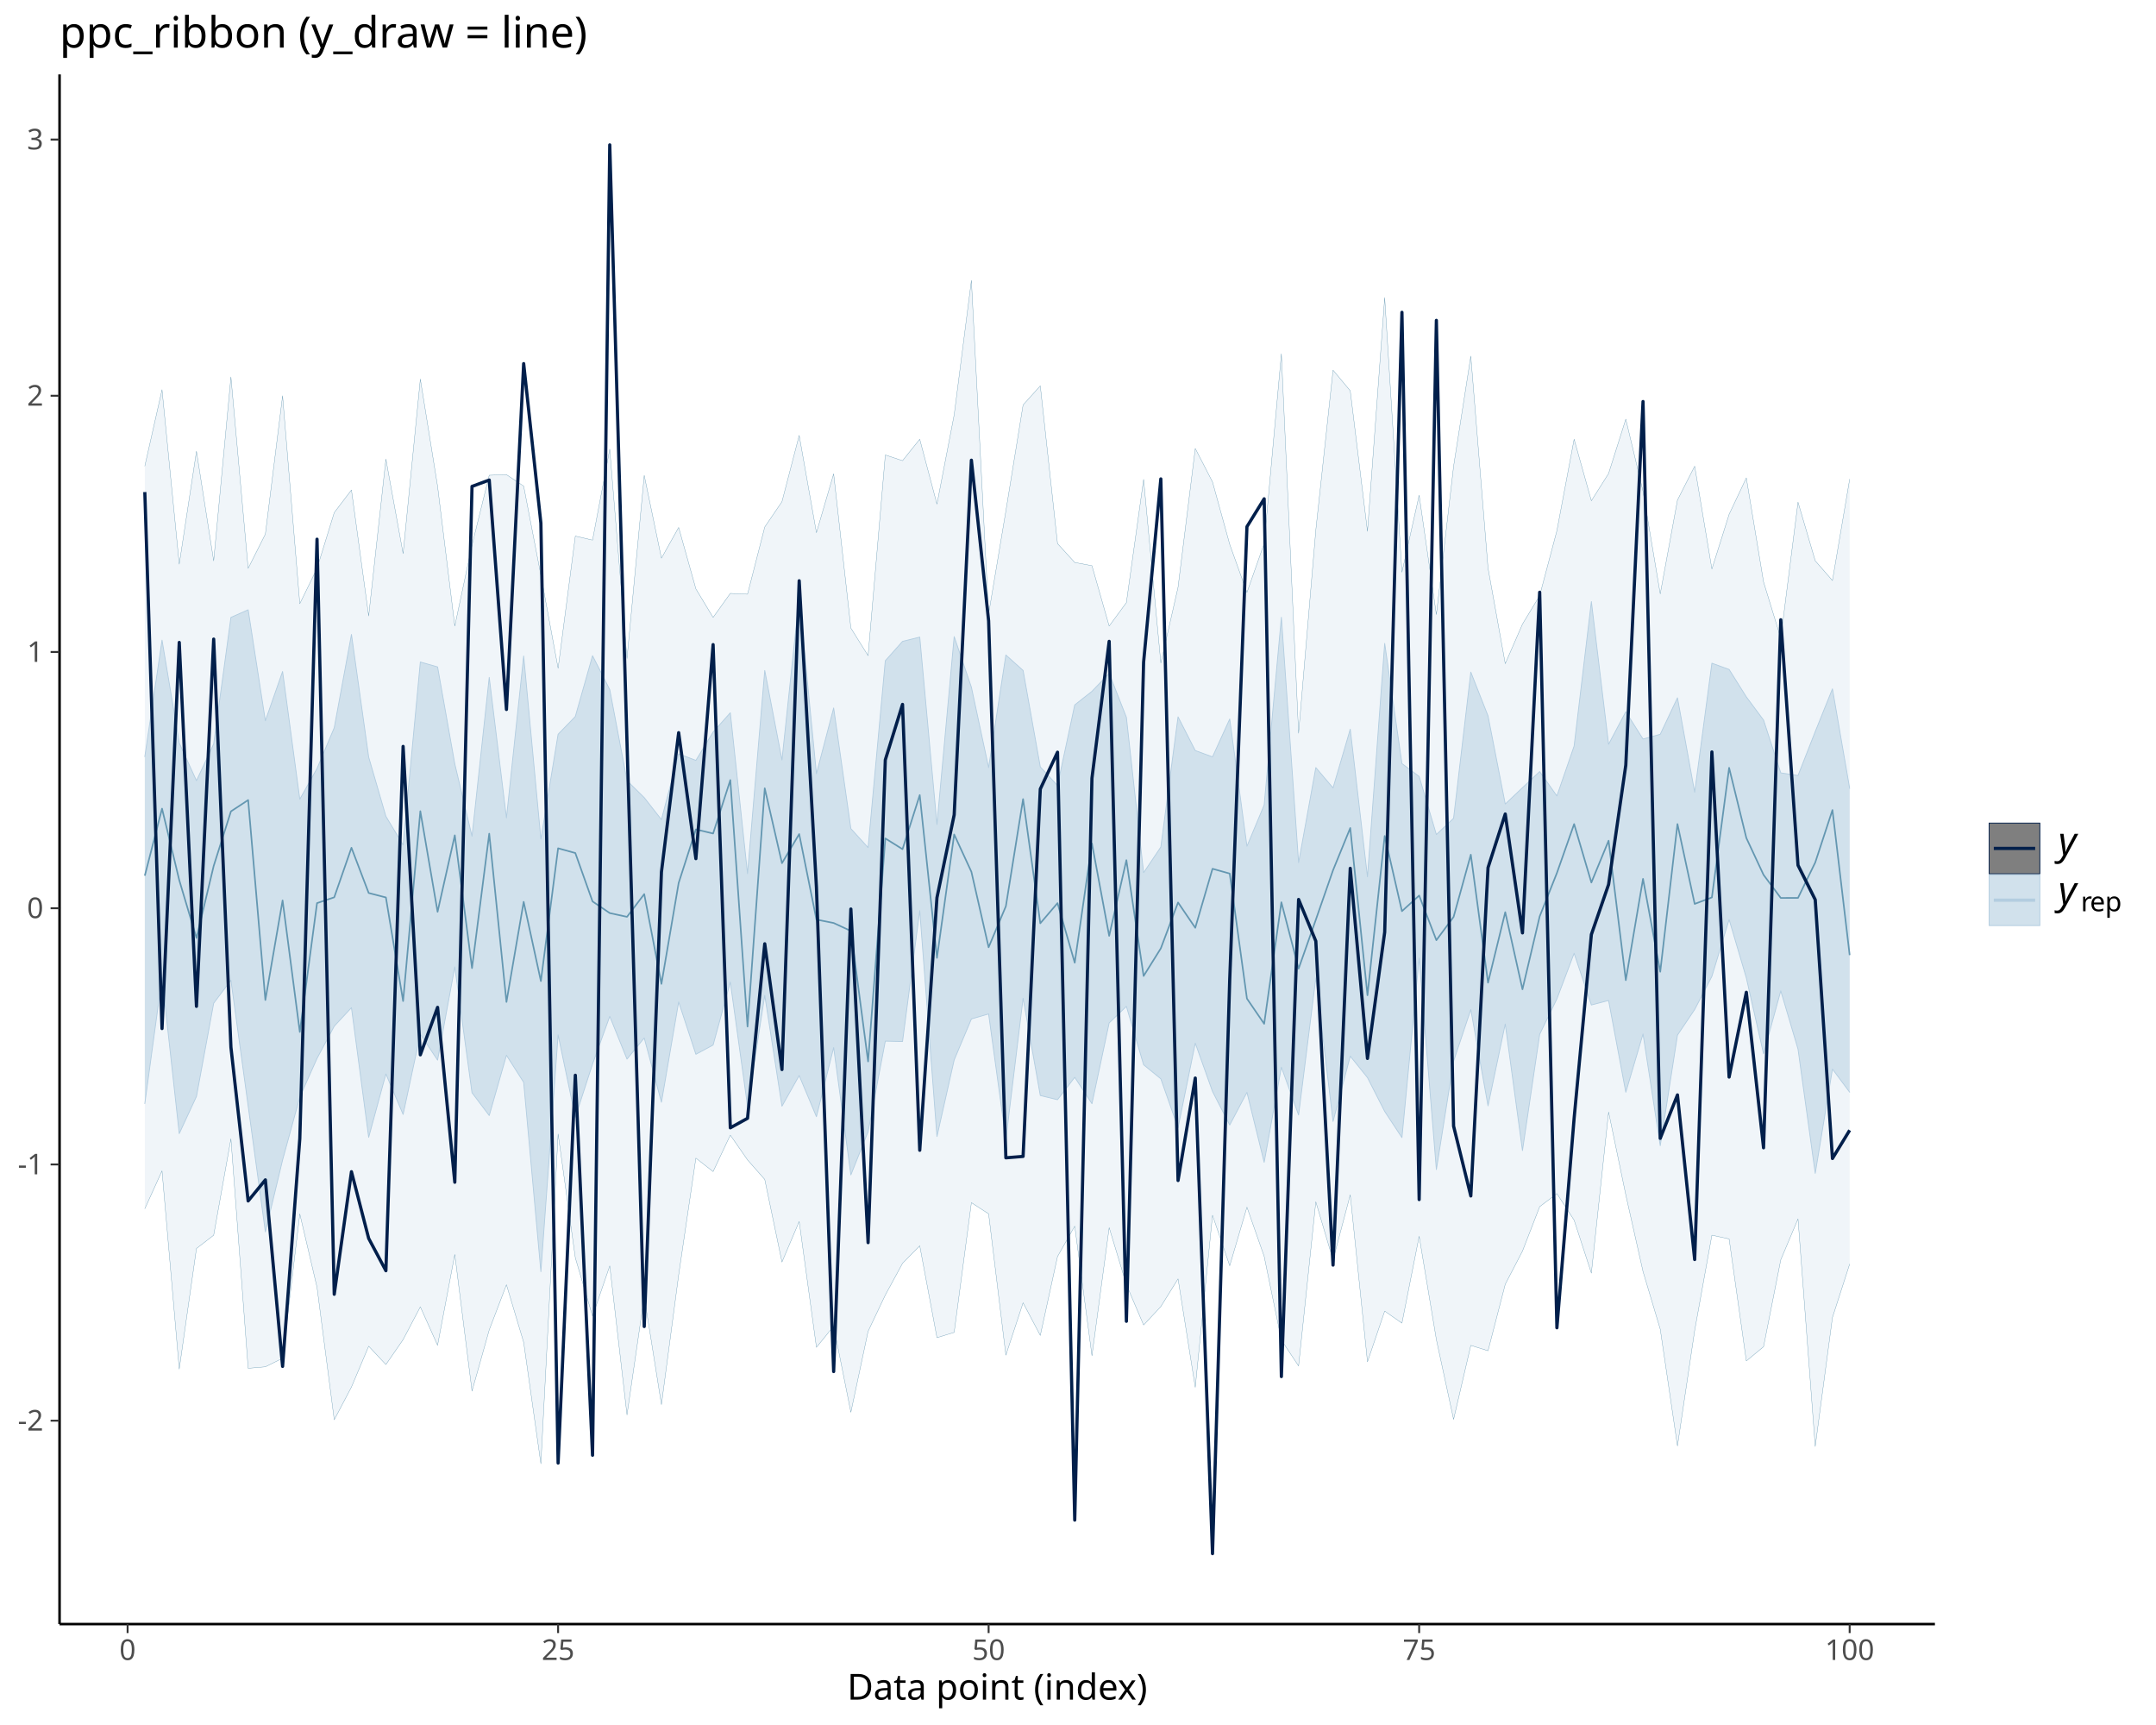
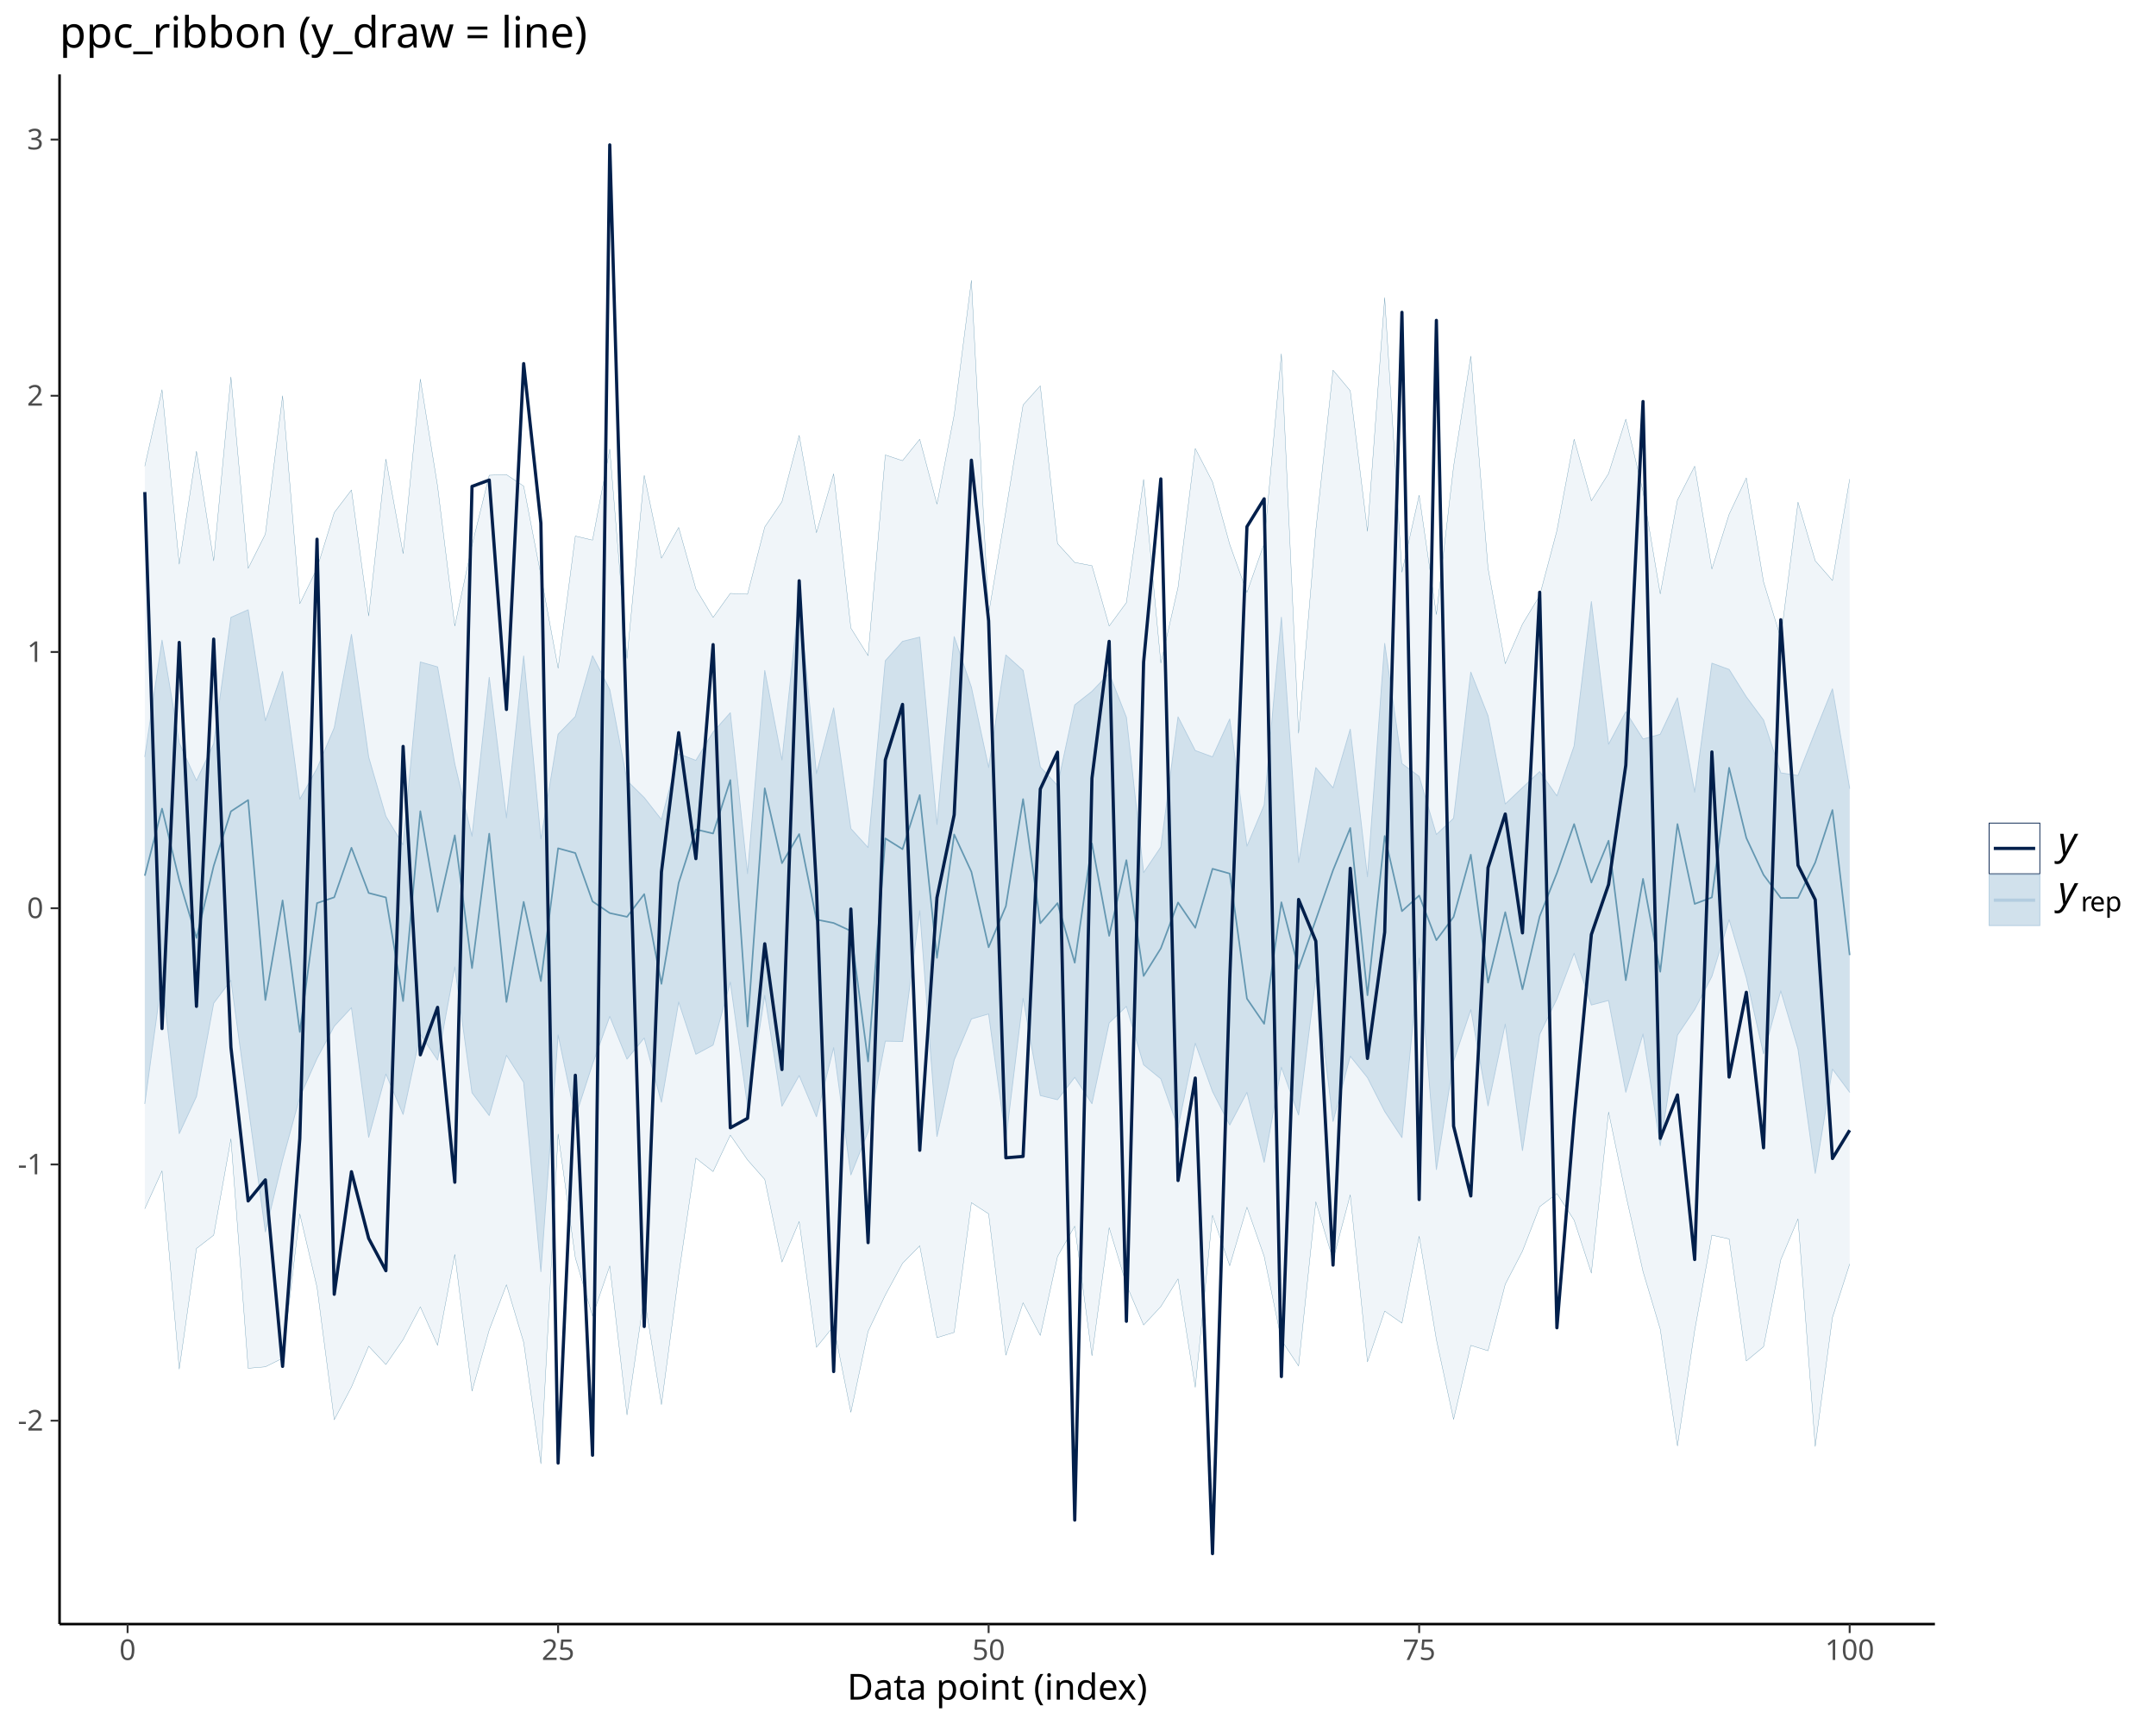
<svg xmlns="http://www.w3.org/2000/svg" class="svglite" data-engine-version="2.0" width="720.00pt" height="576.00pt" viewBox="0 0 720.00 576.00">
  <defs>
    <style type="text/css">
    .svglite line, .svglite polyline, .svglite polygon, .svglite path, .svglite rect, .svglite circle {
      fill: none;
      stroke: #000000;
      stroke-linecap: round;
      stroke-linejoin: round;
      stroke-miterlimit: 10.00;
    }
  </style>
  </defs>
  <rect width="100%" height="100%" style="stroke: none; fill: #FFFFFF;" />
  <defs>
    <clipPath id="cpMC4wMHw3MjAuMDB8MC4wMHw1NzYuMDA=">
      <rect x="0.00" y="0.00" width="720.00" height="576.00" />
    </clipPath>
  </defs>
  <g clip-path="url(#cpMC4wMHw3MjAuMDB8MC4wMHw1NzYuMDA=)">
</g>
  <defs>
    <clipPath id="cpMTkuODl8NjQ2LjE3fDI0Ljg1fDU0Mi4zMA==">
      <rect x="19.89" y="24.85" width="626.27" height="517.45" />
    </clipPath>
  </defs>
  <g clip-path="url(#cpMTkuODl8NjQ2LjE3fDI0Ljg1fDU0Mi4zMA==)">
    <polygon points="48.36,155.63 54.11,130.12 59.86,188.39 65.61,150.68 71.36,187.27 77.12,125.86 82.87,189.79 88.62,178.34 94.37,132.15 100.12,201.59 105.87,189.80 111.62,171.16 117.37,163.60 123.12,205.68 128.87,153.29 134.62,184.86 140.37,126.57 146.13,162.36 151.88,209.04 157.63,182.03 163.38,158.69 169.13,158.49 174.88,162.31 180.63,192.08 186.38,223.15 192.13,179.00 197.88,180.35 203.63,149.99 209.39,219.89 215.14,158.71 220.89,186.39 226.64,176.11 232.39,196.63 238.14,206.17 243.89,198.14 249.64,198.41 255.39,175.97 261.14,167.51 266.89,145.37 272.65,177.87 278.40,158.21 284.15,209.73 289.90,218.94 295.65,151.91 301.40,153.83 307.15,146.66 312.90,168.34 318.65,138.51 324.40,93.61 330.15,205.02 335.91,170.63 341.66,135.21 347.41,128.83 353.16,181.51 358.91,187.81 364.66,188.89 370.41,209.05 376.16,201.22 381.91,160.07 387.66,221.41 393.41,196.08 399.16,149.74 404.92,160.92 410.67,181.77 416.42,197.83 422.17,181.46 427.92,118.12 433.67,244.84 439.42,176.99 445.17,123.60 450.92,130.48 456.67,177.42 462.42,99.36 468.18,191.08 473.93,165.35 479.68,205.21 485.43,155.69 491.18,118.90 496.93,189.70 502.68,221.61 508.43,208.40 514.18,198.89 519.93,177.20 525.68,146.66 531.44,167.22 537.19,158.11 542.94,139.95 548.69,164.05 554.44,198.31 560.19,166.99 565.94,155.66 571.69,190.01 577.44,171.74 583.19,159.57 588.94,194.30 594.69,213.08 600.45,167.67 606.20,187.25 611.95,193.85 617.70,160.00 617.70,422.09 611.95,439.93 606.20,483.01 600.45,406.99 594.69,420.67 588.94,449.69 583.19,454.45 577.44,413.70 571.69,412.43 565.94,444.27 560.19,482.83 554.44,443.84 548.69,424.58 542.94,399.00 537.19,371.34 531.44,425.12 525.68,407.43 519.93,398.56 514.18,402.92 508.43,417.77 502.68,428.84 496.93,451.05 491.18,449.23 485.43,473.96 479.68,447.32 473.93,412.80 468.18,441.82 462.42,437.79 456.67,454.75 450.92,398.97 445.17,420.74 439.42,401.29 433.67,456.12 427.92,447.46 422.17,419.52 416.42,403.09 410.67,422.66 404.92,405.79 399.16,463.27 393.41,427.02 387.66,436.28 381.91,442.45 376.16,428.94 370.41,409.92 364.66,452.71 358.91,409.42 353.16,419.57 347.41,445.93 341.66,435.01 335.91,452.52 330.15,405.32 324.40,401.58 318.65,444.90 312.90,446.67 307.15,415.99 301.40,421.84 295.65,432.43 289.90,444.55 284.15,471.59 278.40,442.82 272.65,449.90 266.89,407.87 261.14,421.43 255.39,393.83 249.64,387.31 243.89,379.02 238.14,391.21 232.39,386.71 226.64,425.73 220.89,469.03 215.14,432.95 209.39,472.46 203.63,422.69 197.88,439.51 192.13,420.01 186.38,378.66 180.63,488.79 174.88,448.22 169.13,428.99 163.38,444.08 157.63,464.51 151.88,418.87 146.13,449.22 140.37,436.37 134.62,447.32 128.87,455.65 123.12,449.51 117.37,463.15 111.62,474.09 105.87,429.85 100.12,405.34 94.37,453.55 88.62,456.40 82.87,456.90 77.12,380.26 71.36,412.45 65.61,416.89 59.86,457.17 54.11,390.96 48.36,403.62 " style="stroke-width: 0.00; stroke: none; fill: #D1E1EC; fill-opacity: 0.33;" />
    <polyline points="48.36,155.63 54.11,130.12 59.86,188.39 65.61,150.68 71.36,187.27 77.12,125.86 82.87,189.79 88.62,178.34 94.37,132.15 100.12,201.59 105.87,189.80 111.62,171.16 117.37,163.60 123.12,205.68 128.87,153.29 134.62,184.86 140.37,126.57 146.13,162.36 151.88,209.04 157.63,182.03 163.38,158.69 169.13,158.49 174.88,162.31 180.63,192.08 186.38,223.15 192.13,179.00 197.88,180.35 203.63,149.99 209.39,219.89 215.14,158.71 220.89,186.39 226.64,176.11 232.39,196.63 238.14,206.17 243.89,198.14 249.64,198.41 255.39,175.97 261.14,167.51 266.89,145.37 272.65,177.87 278.40,158.21 284.15,209.73 289.90,218.94 295.65,151.91 301.40,153.83 307.15,146.66 312.90,168.34 318.65,138.51 324.40,93.61 330.15,205.02 335.91,170.63 341.66,135.21 347.41,128.83 353.16,181.51 358.91,187.81 364.66,188.89 370.41,209.05 376.16,201.22 381.91,160.07 387.66,221.41 393.41,196.08 399.16,149.74 404.92,160.92 410.67,181.77 416.42,197.83 422.17,181.46 427.92,118.12 433.67,244.84 439.42,176.99 445.17,123.60 450.92,130.48 456.67,177.42 462.42,99.36 468.18,191.08 473.93,165.35 479.68,205.21 485.43,155.69 491.18,118.90 496.93,189.70 502.68,221.61 508.43,208.40 514.18,198.89 519.93,177.20 525.68,146.66 531.44,167.22 537.19,158.11 542.94,139.95 548.69,164.05 554.44,198.31 560.19,166.99 565.94,155.66 571.69,190.01 577.44,171.74 583.19,159.57 588.94,194.30 594.69,213.08 600.45,167.67 606.20,187.25 611.95,193.85 617.70,160.00 " style="stroke-width: 0.11; stroke: none;" />
    <polyline points="617.70,422.09 611.95,439.93 606.20,483.01 600.45,406.99 594.69,420.67 588.94,449.69 583.19,454.45 577.44,413.70 571.69,412.43 565.94,444.27 560.19,482.83 554.44,443.84 548.69,424.58 542.94,399.00 537.19,371.34 531.44,425.12 525.68,407.43 519.93,398.56 514.18,402.92 508.43,417.77 502.68,428.84 496.93,451.05 491.18,449.23 485.43,473.96 479.68,447.32 473.93,412.80 468.18,441.82 462.42,437.79 456.67,454.75 450.92,398.97 445.17,420.74 439.42,401.29 433.67,456.12 427.92,447.46 422.17,419.52 416.42,403.09 410.67,422.66 404.92,405.79 399.16,463.27 393.41,427.02 387.66,436.28 381.91,442.45 376.16,428.94 370.41,409.92 364.66,452.71 358.91,409.42 353.16,419.57 347.41,445.93 341.66,435.01 335.91,452.52 330.15,405.32 324.40,401.58 318.65,444.90 312.90,446.67 307.15,415.99 301.40,421.84 295.65,432.43 289.90,444.55 284.15,471.59 278.40,442.82 272.65,449.90 266.89,407.87 261.14,421.43 255.39,393.83 249.64,387.31 243.89,379.02 238.14,391.21 232.39,386.71 226.64,425.73 220.89,469.03 215.14,432.95 209.39,472.46 203.63,422.69 197.88,439.51 192.13,420.01 186.38,378.66 180.63,488.79 174.88,448.22 169.13,428.99 163.38,444.08 157.63,464.51 151.88,418.87 146.13,449.22 140.37,436.37 134.62,447.32 128.87,455.65 123.12,449.51 117.37,463.15 111.62,474.09 105.87,429.85 100.12,405.34 94.37,453.55 88.62,456.40 82.87,456.90 77.12,380.26 71.36,412.45 65.61,416.89 59.86,457.17 54.11,390.96 48.36,403.62 " style="stroke-width: 0.11; stroke: none;" />
    <polygon points="48.36,155.63 54.11,130.12 59.86,188.39 65.61,150.68 71.36,187.27 77.12,125.86 82.87,189.79 88.62,178.34 94.37,132.15 100.12,201.59 105.87,189.80 111.62,171.16 117.37,163.60 123.12,205.68 128.87,153.29 134.62,184.86 140.37,126.57 146.13,162.36 151.88,209.04 157.63,182.03 163.38,158.69 169.13,158.49 174.88,162.31 180.63,192.08 186.38,223.15 192.13,179.00 197.88,180.35 203.63,149.99 209.39,219.89 215.14,158.71 220.89,186.39 226.64,176.11 232.39,196.63 238.14,206.17 243.89,198.14 249.64,198.41 255.39,175.97 261.14,167.51 266.89,145.37 272.65,177.87 278.40,158.21 284.15,209.73 289.90,218.94 295.65,151.91 301.40,153.83 307.15,146.66 312.90,168.34 318.65,138.51 324.40,93.61 330.15,205.02 335.91,170.63 341.66,135.21 347.41,128.83 353.16,181.51 358.91,187.81 364.66,188.89 370.41,209.05 376.16,201.22 381.91,160.07 387.66,221.41 393.41,196.08 399.16,149.74 404.92,160.92 410.67,181.77 416.42,197.83 422.17,181.46 427.92,118.12 433.67,244.84 439.42,176.99 445.17,123.60 450.92,130.48 456.67,177.42 462.42,99.36 468.18,191.08 473.93,165.35 479.68,205.21 485.43,155.69 491.18,118.90 496.93,189.70 502.68,221.61 508.43,208.40 514.18,198.89 519.93,177.20 525.68,146.66 531.44,167.22 537.19,158.11 542.94,139.95 548.69,164.05 554.44,198.31 560.19,166.99 565.94,155.66 571.69,190.01 577.44,171.74 583.19,159.57 588.94,194.30 594.69,213.08 600.45,167.67 606.20,187.25 611.95,193.85 617.70,160.00 617.70,422.09 611.95,439.93 606.20,483.01 600.45,406.99 594.69,420.67 588.94,449.69 583.19,454.45 577.44,413.70 571.69,412.43 565.94,444.27 560.19,482.83 554.44,443.84 548.69,424.58 542.94,399.00 537.19,371.34 531.44,425.12 525.68,407.43 519.93,398.56 514.18,402.92 508.43,417.77 502.68,428.84 496.93,451.05 491.18,449.23 485.43,473.96 479.68,447.32 473.93,412.80 468.18,441.82 462.42,437.79 456.67,454.75 450.92,398.97 445.17,420.74 439.42,401.29 433.67,456.12 427.92,447.46 422.17,419.52 416.42,403.09 410.67,422.66 404.92,405.79 399.16,463.27 393.41,427.02 387.66,436.28 381.91,442.45 376.16,428.94 370.41,409.92 364.66,452.71 358.91,409.42 353.16,419.57 347.41,445.93 341.66,435.01 335.91,452.52 330.15,405.32 324.40,401.58 318.65,444.90 312.90,446.67 307.15,415.99 301.40,421.84 295.65,432.43 289.90,444.55 284.15,471.59 278.40,442.82 272.65,449.90 266.89,407.87 261.14,421.43 255.39,393.83 249.64,387.31 243.89,379.02 238.14,391.21 232.39,386.71 226.64,425.73 220.89,469.03 215.14,432.95 209.39,472.46 203.63,422.69 197.88,439.51 192.13,420.01 186.38,378.66 180.63,488.79 174.88,448.22 169.13,428.99 163.38,444.08 157.63,464.51 151.88,418.87 146.13,449.22 140.37,436.37 134.62,447.32 128.87,455.65 123.12,449.51 117.37,463.15 111.62,474.09 105.87,429.85 100.12,405.34 94.37,453.55 88.62,456.40 82.87,456.90 77.12,380.26 71.36,412.45 65.61,416.89 59.86,457.17 54.11,390.96 48.36,403.62 " style="stroke-width: 0.00; stroke: none; fill: none;" />
    <polyline points="48.36,155.63 54.11,130.12 59.86,188.39 65.61,150.68 71.36,187.27 77.12,125.86 82.87,189.79 88.62,178.34 94.37,132.15 100.12,201.59 105.87,189.80 111.62,171.16 117.37,163.60 123.12,205.68 128.87,153.29 134.62,184.86 140.37,126.57 146.13,162.36 151.88,209.04 157.63,182.03 163.38,158.69 169.13,158.49 174.88,162.31 180.63,192.08 186.38,223.15 192.13,179.00 197.88,180.35 203.63,149.99 209.39,219.89 215.14,158.71 220.89,186.39 226.64,176.11 232.39,196.63 238.14,206.17 243.89,198.14 249.64,198.41 255.39,175.97 261.14,167.51 266.89,145.37 272.65,177.87 278.40,158.21 284.15,209.73 289.90,218.94 295.65,151.91 301.40,153.83 307.15,146.66 312.90,168.34 318.65,138.51 324.40,93.61 330.15,205.02 335.91,170.63 341.66,135.21 347.41,128.83 353.16,181.51 358.91,187.81 364.66,188.89 370.41,209.05 376.16,201.22 381.91,160.07 387.66,221.41 393.41,196.08 399.16,149.74 404.92,160.92 410.67,181.77 416.42,197.83 422.17,181.46 427.92,118.12 433.67,244.84 439.42,176.99 445.17,123.60 450.92,130.48 456.67,177.42 462.42,99.36 468.18,191.08 473.93,165.35 479.68,205.21 485.43,155.69 491.18,118.90 496.93,189.70 502.68,221.61 508.43,208.40 514.18,198.89 519.93,177.20 525.68,146.66 531.44,167.22 537.19,158.11 542.94,139.95 548.69,164.05 554.44,198.31 560.19,166.99 565.94,155.66 571.69,190.01 577.44,171.74 583.19,159.57 588.94,194.30 594.69,213.08 600.45,167.67 606.20,187.25 611.95,193.85 617.70,160.00 " style="stroke-width: 0.11; stroke: #6497B1;" />
    <polyline points="617.70,422.09 611.95,439.93 606.20,483.01 600.45,406.99 594.69,420.67 588.94,449.69 583.19,454.45 577.44,413.70 571.69,412.43 565.94,444.27 560.19,482.83 554.44,443.84 548.69,424.58 542.94,399.00 537.19,371.34 531.44,425.12 525.68,407.43 519.93,398.56 514.18,402.92 508.43,417.77 502.68,428.84 496.93,451.05 491.18,449.23 485.43,473.96 479.68,447.32 473.93,412.80 468.18,441.82 462.42,437.79 456.67,454.75 450.92,398.97 445.17,420.74 439.42,401.29 433.67,456.12 427.92,447.46 422.17,419.52 416.42,403.09 410.67,422.66 404.92,405.79 399.16,463.27 393.41,427.02 387.66,436.28 381.91,442.45 376.16,428.94 370.41,409.92 364.66,452.71 358.91,409.42 353.16,419.57 347.41,445.93 341.66,435.01 335.91,452.52 330.15,405.32 324.40,401.58 318.65,444.90 312.90,446.67 307.15,415.99 301.40,421.84 295.65,432.43 289.90,444.55 284.15,471.59 278.40,442.82 272.65,449.90 266.89,407.87 261.14,421.43 255.39,393.83 249.64,387.31 243.89,379.02 238.14,391.21 232.39,386.71 226.64,425.73 220.89,469.03 215.14,432.95 209.39,472.46 203.63,422.69 197.88,439.51 192.13,420.01 186.38,378.66 180.63,488.79 174.88,448.22 169.13,428.99 163.38,444.08 157.63,464.51 151.88,418.87 146.13,449.22 140.37,436.37 134.62,447.32 128.87,455.65 123.12,449.51 117.37,463.15 111.62,474.09 105.87,429.85 100.12,405.34 94.37,453.55 88.62,456.40 82.87,456.90 77.12,380.26 71.36,412.45 65.61,416.89 59.86,457.17 54.11,390.96 48.36,403.62 " style="stroke-width: 0.11; stroke: #6497B1;" />
    <polygon points="48.36,252.66 54.11,213.75 59.86,248.09 65.61,260.68 71.36,248.40 77.12,206.15 82.87,203.62 88.62,240.68 94.37,224.22 100.12,266.88 105.87,256.61 111.62,243.01 117.37,211.85 123.12,252.81 128.87,272.59 134.62,282.14 140.37,221.05 146.13,222.69 151.88,255.10 157.63,279.25 163.38,226.18 169.13,273.11 174.88,219.04 180.63,280.19 186.38,245.18 192.13,239.25 197.88,218.96 203.63,230.27 209.39,260.66 215.14,266.33 220.89,273.68 226.64,251.71 232.39,253.91 238.14,244.45 243.89,238.00 249.64,291.75 255.39,223.88 261.14,253.78 266.89,199.59 272.65,258.36 278.40,236.39 284.15,276.70 289.90,283.01 295.65,220.63 301.40,214.17 307.15,212.74 312.90,275.32 318.65,212.57 324.40,229.48 330.15,256.30 335.91,218.71 341.66,223.87 347.41,256.09 353.16,262.31 358.91,235.38 364.66,230.85 370.41,224.84 376.16,239.53 381.91,291.40 387.66,282.83 393.41,239.37 399.16,250.62 404.92,252.73 410.67,240.08 416.42,282.57 422.17,268.80 427.92,206.10 433.67,288.05 439.42,256.31 445.17,263.09 450.92,243.49 456.67,292.79 462.42,214.84 468.18,254.97 473.93,259.27 479.68,278.67 485.43,273.23 491.18,224.43 496.93,239.06 502.68,268.48 508.43,263.02 514.18,257.64 519.93,265.78 525.68,249.12 531.44,200.87 537.19,248.52 542.94,237.66 548.69,246.77 554.44,245.19 560.19,233.01 565.94,264.55 571.69,221.45 577.44,223.54 583.19,232.70 588.94,240.44 594.69,258.07 600.45,258.96 606.20,244.30 611.95,230.01 617.70,263.27 617.70,364.70 611.95,356.98 606.20,391.81 600.45,350.30 594.69,330.85 588.94,351.89 583.19,326.53 577.44,307.05 571.69,326.03 565.94,337.09 560.19,345.64 554.44,382.56 548.69,345.24 542.94,364.72 537.19,334.07 531.44,335.58 525.68,318.32 519.93,333.54 514.18,345.36 508.43,384.19 502.68,341.92 496.93,369.26 491.18,337.11 485.43,354.35 479.68,390.54 473.93,319.92 468.18,379.86 462.42,371.12 456.67,359.82 450.92,352.67 445.17,374.47 439.42,326.54 433.67,372.31 427.92,356.34 422.17,388.12 416.42,364.75 410.67,375.66 404.92,364.46 399.16,348.31 393.41,376.57 387.66,360.23 381.91,355.54 376.16,336.05 370.41,341.55 364.66,368.54 358.91,359.73 353.16,367.21 347.41,365.80 341.66,333.33 335.91,380.50 330.15,338.57 324.40,340.24 318.65,353.92 312.90,379.50 307.15,304.06 301.40,347.78 295.65,347.64 289.90,377.87 284.15,392.32 278.40,349.78 272.65,372.88 266.89,359.14 261.14,369.37 255.39,332.37 249.64,369.35 243.89,327.92 238.14,348.95 232.39,352.04 226.64,334.55 220.89,368.06 215.14,346.59 209.39,353.65 203.63,339.38 197.88,355.30 192.13,373.06 186.38,345.56 180.63,424.64 174.88,361.40 169.13,352.37 163.38,372.49 157.63,364.88 151.88,322.86 146.13,353.99 140.37,345.32 134.62,372.13 128.87,358.61 123.12,379.77 117.37,336.48 111.62,342.66 105.87,353.42 100.12,366.33 94.37,387.34 88.62,411.34 82.87,369.25 77.12,327.33 71.36,334.98 65.61,366.11 59.86,378.53 54.11,326.32 48.36,368.52 " style="stroke-width: 0.00; stroke: none; fill: #D1E1EC;" />
    <polyline points="48.36,252.66 54.11,213.75 59.86,248.09 65.61,260.68 71.36,248.40 77.12,206.15 82.87,203.62 88.62,240.68 94.37,224.22 100.12,266.88 105.87,256.61 111.62,243.01 117.37,211.85 123.12,252.81 128.87,272.59 134.62,282.14 140.37,221.05 146.13,222.69 151.88,255.10 157.63,279.25 163.38,226.18 169.13,273.11 174.88,219.04 180.63,280.19 186.38,245.18 192.13,239.25 197.88,218.96 203.63,230.27 209.39,260.66 215.14,266.33 220.89,273.68 226.64,251.71 232.39,253.91 238.14,244.45 243.89,238.00 249.64,291.75 255.39,223.88 261.14,253.78 266.89,199.59 272.65,258.36 278.40,236.39 284.15,276.70 289.90,283.01 295.65,220.63 301.40,214.17 307.15,212.74 312.90,275.32 318.65,212.57 324.40,229.48 330.15,256.30 335.91,218.71 341.66,223.87 347.41,256.09 353.16,262.31 358.91,235.38 364.66,230.85 370.41,224.84 376.16,239.53 381.91,291.40 387.66,282.83 393.41,239.37 399.16,250.62 404.92,252.73 410.67,240.08 416.42,282.57 422.17,268.80 427.92,206.10 433.67,288.05 439.42,256.31 445.17,263.09 450.92,243.49 456.67,292.79 462.42,214.84 468.18,254.97 473.93,259.27 479.68,278.67 485.43,273.23 491.18,224.43 496.93,239.06 502.68,268.48 508.43,263.02 514.18,257.64 519.93,265.78 525.68,249.12 531.44,200.87 537.19,248.52 542.94,237.66 548.69,246.77 554.44,245.19 560.19,233.01 565.94,264.55 571.69,221.45 577.44,223.54 583.19,232.70 588.94,240.44 594.69,258.07 600.45,258.96 606.20,244.30 611.95,230.01 617.70,263.27 " style="stroke-width: 0.27; stroke: #B3CDE0;" />
    <polyline points="617.70,364.70 611.95,356.98 606.20,391.81 600.45,350.30 594.69,330.85 588.94,351.89 583.19,326.53 577.44,307.05 571.69,326.03 565.94,337.09 560.19,345.64 554.44,382.56 548.69,345.24 542.94,364.72 537.19,334.07 531.44,335.58 525.68,318.32 519.93,333.54 514.18,345.36 508.43,384.19 502.68,341.92 496.93,369.26 491.18,337.11 485.43,354.35 479.68,390.54 473.93,319.92 468.18,379.86 462.42,371.12 456.67,359.82 450.92,352.67 445.17,374.47 439.42,326.54 433.67,372.31 427.92,356.34 422.17,388.12 416.42,364.75 410.67,375.66 404.92,364.46 399.16,348.31 393.41,376.57 387.66,360.23 381.91,355.54 376.16,336.05 370.41,341.55 364.66,368.54 358.91,359.73 353.16,367.21 347.41,365.80 341.66,333.33 335.91,380.50 330.15,338.57 324.40,340.24 318.65,353.92 312.90,379.50 307.15,304.06 301.40,347.78 295.65,347.64 289.90,377.87 284.15,392.32 278.40,349.78 272.65,372.88 266.89,359.14 261.14,369.37 255.39,332.37 249.64,369.35 243.89,327.92 238.14,348.95 232.39,352.04 226.64,334.55 220.89,368.06 215.14,346.59 209.39,353.65 203.63,339.38 197.88,355.30 192.13,373.06 186.38,345.56 180.63,424.64 174.88,361.40 169.13,352.37 163.38,372.49 157.63,364.88 151.88,322.86 146.13,353.99 140.37,345.32 134.62,372.13 128.87,358.61 123.12,379.77 117.37,336.48 111.62,342.66 105.87,353.42 100.12,366.33 94.37,387.34 88.62,411.34 82.87,369.25 77.12,327.33 71.36,334.98 65.61,366.11 59.86,378.53 54.11,326.32 48.36,368.52 " style="stroke-width: 0.27; stroke: #B3CDE0;" />
    <polyline points="48.36,292.41 54.11,270.01 59.86,293.89 65.61,313.20 71.36,289.15 77.12,270.93 82.87,267.15 88.62,333.91 94.37,300.67 100.12,344.58 105.87,301.56 111.62,299.62 117.37,283.08 123.12,298.18 128.87,299.67 134.62,334.27 140.37,270.87 146.13,304.46 151.88,278.93 157.63,323.26 163.38,278.38 169.13,334.56 174.88,301.14 180.63,327.60 186.38,283.25 192.13,284.84 197.88,301.00 203.63,304.89 209.39,306.14 215.14,298.55 220.89,328.52 226.64,294.83 232.39,276.94 238.14,278.32 243.89,260.48 249.64,342.78 255.39,263.23 261.14,288.23 266.89,278.51 272.65,307.05 278.40,308.20 284.15,310.86 289.90,354.43 295.65,279.95 301.40,283.55 307.15,265.48 312.90,319.84 318.65,278.64 324.40,291.11 330.15,316.31 335.91,302.61 341.66,266.84 347.41,308.30 353.16,301.56 358.91,321.46 364.66,281.66 370.41,312.49 376.16,287.22 381.91,325.90 387.66,316.67 393.41,301.35 399.16,309.80 404.92,290.09 410.67,291.70 416.42,333.45 422.17,341.86 427.92,301.28 433.67,323.44 439.42,307.12 445.17,290.58 450.92,276.48 456.67,332.33 462.42,279.15 468.18,304.25 473.93,299.03 479.68,313.94 485.43,306.17 491.18,285.39 496.93,328.12 502.68,304.59 508.43,330.34 514.18,305.99 519.93,291.51 525.68,275.17 531.44,294.69 537.19,280.72 542.94,327.29 548.69,293.47 554.44,324.48 560.19,275.17 565.94,301.83 571.69,299.66 577.44,256.39 583.19,279.80 588.94,292.12 594.69,299.84 600.45,299.82 606.20,288.00 611.95,270.48 617.70,318.93 " style="stroke-width: 0.53; stroke: #6497B1; stroke-linecap: butt;" />
    <polyline points="48.36,164.31 54.11,343.44 59.86,214.52 65.61,336.03 71.36,213.41 77.12,349.69 82.87,401.01 88.62,393.97 94.37,456.25 100.12,380.21 105.87,180.05 111.62,432.17 117.37,391.25 123.12,413.52 128.87,424.31 134.62,249.24 140.37,352.22 146.13,336.37 151.88,394.76 157.63,162.42 163.38,160.29 169.13,236.90 174.88,121.42 180.63,174.70 186.38,488.53 192.13,359.04 197.88,485.92 203.63,48.38 209.39,247.89 215.14,442.94 220.89,291.15 226.64,244.65 232.39,286.71 238.14,215.25 243.89,376.59 249.64,373.42 255.39,315.15 261.14,357.13 266.89,193.93 272.65,296.30 278.40,457.98 284.15,303.54 289.90,414.93 295.65,253.74 301.40,235.21 307.15,384.09 312.90,299.74 318.65,272.08 324.40,153.67 330.15,207.32 335.91,386.61 341.66,386.14 347.41,263.46 353.16,251.17 358.91,507.57 364.66,259.86 370.41,214.16 376.16,441.19 381.91,221.10 387.66,159.92 393.41,394.18 399.16,359.98 404.92,518.78 410.67,327.05 416.42,175.86 422.17,166.56 427.92,459.65 433.67,300.34 439.42,314.25 445.17,422.43 450.92,289.95 456.67,353.42 462.42,311.26 468.18,104.29 473.93,400.55 479.68,106.98 485.43,376.02 491.18,399.34 496.93,289.72 502.68,271.81 508.43,311.50 514.18,197.76 519.93,443.36 525.68,373.42 531.44,312.05 537.19,295.34 542.94,255.49 548.69,134.08 554.44,380.11 560.19,365.61 565.94,420.57 571.69,251.09 577.44,359.64 583.19,331.34 588.94,383.26 594.69,206.95 600.45,288.92 606.20,300.42 611.95,386.84 617.70,377.40 " style="stroke-width: 1.07; stroke: #011F4B; stroke-linecap: butt;" />
  </g>
  <g clip-path="url(#cpMC4wMHw3MjAuMDB8MC4wMHw1NzYuMDA=)">
    <polyline points="19.89,542.30 19.89,24.85 " style="stroke-width: 0.85; stroke-linecap: butt;" />
    <text x="14.51" y="477.69" text-anchor="end" style="font-size: 9.60px; fill: #4D4D4D; font-family: sans;" textLength="8.54px" lengthAdjust="spacingAndGlyphs">-2</text>
    <text x="14.51" y="392.13" text-anchor="end" style="font-size: 9.60px; fill: #4D4D4D; font-family: sans;" textLength="8.54px" lengthAdjust="spacingAndGlyphs">-1</text>
    <text x="14.51" y="306.57" text-anchor="end" style="font-size: 9.60px; fill: #4D4D4D; font-family: sans;" textLength="5.34px" lengthAdjust="spacingAndGlyphs">0</text>
    <text x="14.51" y="221.02" text-anchor="end" style="font-size: 9.60px; fill: #4D4D4D; font-family: sans;" textLength="5.34px" lengthAdjust="spacingAndGlyphs">1</text>
    <text x="14.51" y="135.46" text-anchor="end" style="font-size: 9.60px; fill: #4D4D4D; font-family: sans;" textLength="5.34px" lengthAdjust="spacingAndGlyphs">2</text>
    <text x="14.51" y="49.90" text-anchor="end" style="font-size: 9.60px; fill: #4D4D4D; font-family: sans;" textLength="5.34px" lengthAdjust="spacingAndGlyphs">3</text>
    <polyline points="16.90,474.38 19.89,474.38 " style="stroke-width: 0.64; stroke: #333333; stroke-linecap: butt;" />
    <polyline points="16.90,388.83 19.89,388.83 " style="stroke-width: 0.64; stroke: #333333; stroke-linecap: butt;" />
    <polyline points="16.90,303.27 19.89,303.27 " style="stroke-width: 0.64; stroke: #333333; stroke-linecap: butt;" />
    <polyline points="16.90,217.71 19.89,217.71 " style="stroke-width: 0.64; stroke: #333333; stroke-linecap: butt;" />
    <polyline points="16.90,132.15 19.89,132.15 " style="stroke-width: 0.64; stroke: #333333; stroke-linecap: butt;" />
    <polyline points="16.90,46.60 19.89,46.60 " style="stroke-width: 0.64; stroke: #333333; stroke-linecap: butt;" />
    <polyline points="19.89,542.30 646.17,542.30 " style="stroke-width: 0.85; stroke-linecap: butt;" />
    <polyline points="42.61,545.29 42.61,542.30 " style="stroke-width: 0.64; stroke: #333333; stroke-linecap: butt;" />
    <polyline points="186.38,545.29 186.38,542.30 " style="stroke-width: 0.64; stroke: #333333; stroke-linecap: butt;" />
    <polyline points="330.15,545.29 330.15,542.30 " style="stroke-width: 0.64; stroke: #333333; stroke-linecap: butt;" />
    <polyline points="473.93,545.29 473.93,542.30 " style="stroke-width: 0.64; stroke: #333333; stroke-linecap: butt;" />
    <polyline points="617.70,545.29 617.70,542.30 " style="stroke-width: 0.64; stroke: #333333; stroke-linecap: butt;" />
    <text x="42.61" y="554.29" text-anchor="middle" style="font-size: 9.60px; fill: #4D4D4D; font-family: sans;" textLength="5.34px" lengthAdjust="spacingAndGlyphs">0</text>
    <text x="186.38" y="554.29" text-anchor="middle" style="font-size: 9.60px; fill: #4D4D4D; font-family: sans;" textLength="10.68px" lengthAdjust="spacingAndGlyphs">25</text>
    <text x="330.15" y="554.29" text-anchor="middle" style="font-size: 9.60px; fill: #4D4D4D; font-family: sans;" textLength="10.68px" lengthAdjust="spacingAndGlyphs">50</text>
    <text x="473.93" y="554.29" text-anchor="middle" style="font-size: 9.60px; fill: #4D4D4D; font-family: sans;" textLength="10.68px" lengthAdjust="spacingAndGlyphs">75</text>
    <text x="617.70" y="554.29" text-anchor="middle" style="font-size: 9.60px; fill: #4D4D4D; font-family: sans;" textLength="16.02px" lengthAdjust="spacingAndGlyphs">100</text>
    <text x="333.03" y="567.53" text-anchor="middle" style="font-size: 12.00px; font-family: sans;" textLength="94.72px" lengthAdjust="spacingAndGlyphs">Data point (index)</text>
-     <rect x="664.17" y="274.73" width="17.14" height="17.14" style="stroke-width: 0.11; stroke: none; stroke-linecap: square; stroke-linejoin: miter; fill: #7F7F7F; fill-opacity: 0.33;" />
-     <rect x="664.28" y="274.84" width="16.93" height="16.93" style="stroke-width: 0.27; stroke: #011F4B; stroke-linecap: square; stroke-linejoin: miter; fill: #7F7F7F;" />
+     <rect x="664.17" y="274.73" width="17.14" height="17.14" style="stroke-width: 0.11; stroke: none; stroke-linecap: square; stroke-linejoin: miter;" />
+     <rect x="664.28" y="274.84" width="16.93" height="16.93" style="stroke-width: 0.27; stroke: #011F4B; stroke-linecap: square; stroke-linejoin: miter;" />
    <line x1="665.83" y1="283.30" x2="679.65" y2="283.30" style="stroke-width: 1.07; stroke: #011F4B; stroke-linecap: butt;" />
    <rect x="664.17" y="292.01" width="17.14" height="17.14" style="stroke-width: 0.11; stroke: none; stroke-linecap: square; stroke-linejoin: miter; fill: #D1E1EC; fill-opacity: 0.33;" />
    <rect x="664.28" y="292.12" width="16.93" height="16.93" style="stroke-width: 0.27; stroke: #B3CDE0; stroke-linecap: square; stroke-linejoin: miter; fill: #D1E1EC;" />
    <line x1="665.83" y1="300.58" x2="679.65" y2="300.58" style="stroke-width: 1.07; stroke: #B3CDE0; stroke-linecap: butt;" />
    <text x="687.36" y="285.39" style="font-size: 13.00px; font-style: italic; font-family: sans;" textLength="6.51px" lengthAdjust="spacingAndGlyphs">y</text>
    <text x="687.36" y="301.87" style="font-size: 13.00px; font-style: italic; font-family: sans;" textLength="6.51px" lengthAdjust="spacingAndGlyphs">y</text>
    <text x="694.89" y="304.28" style="font-size: 9.10px; font-family: sans;" textLength="3.03px" lengthAdjust="spacingAndGlyphs">r</text>
    <text x="697.92" y="304.28" style="font-size: 9.10px; font-family: sans;" textLength="5.06px" lengthAdjust="spacingAndGlyphs">e</text>
    <text x="702.98" y="304.28" style="font-size: 9.10px; font-family: sans;" textLength="5.06px" lengthAdjust="spacingAndGlyphs">p</text>
    <text x="19.89" y="15.89" style="font-size: 14.40px; font-family: sans;" textLength="170.11px" lengthAdjust="spacingAndGlyphs">ppc_ribbon (y_draw = line)</text>
  </g>
</svg>
